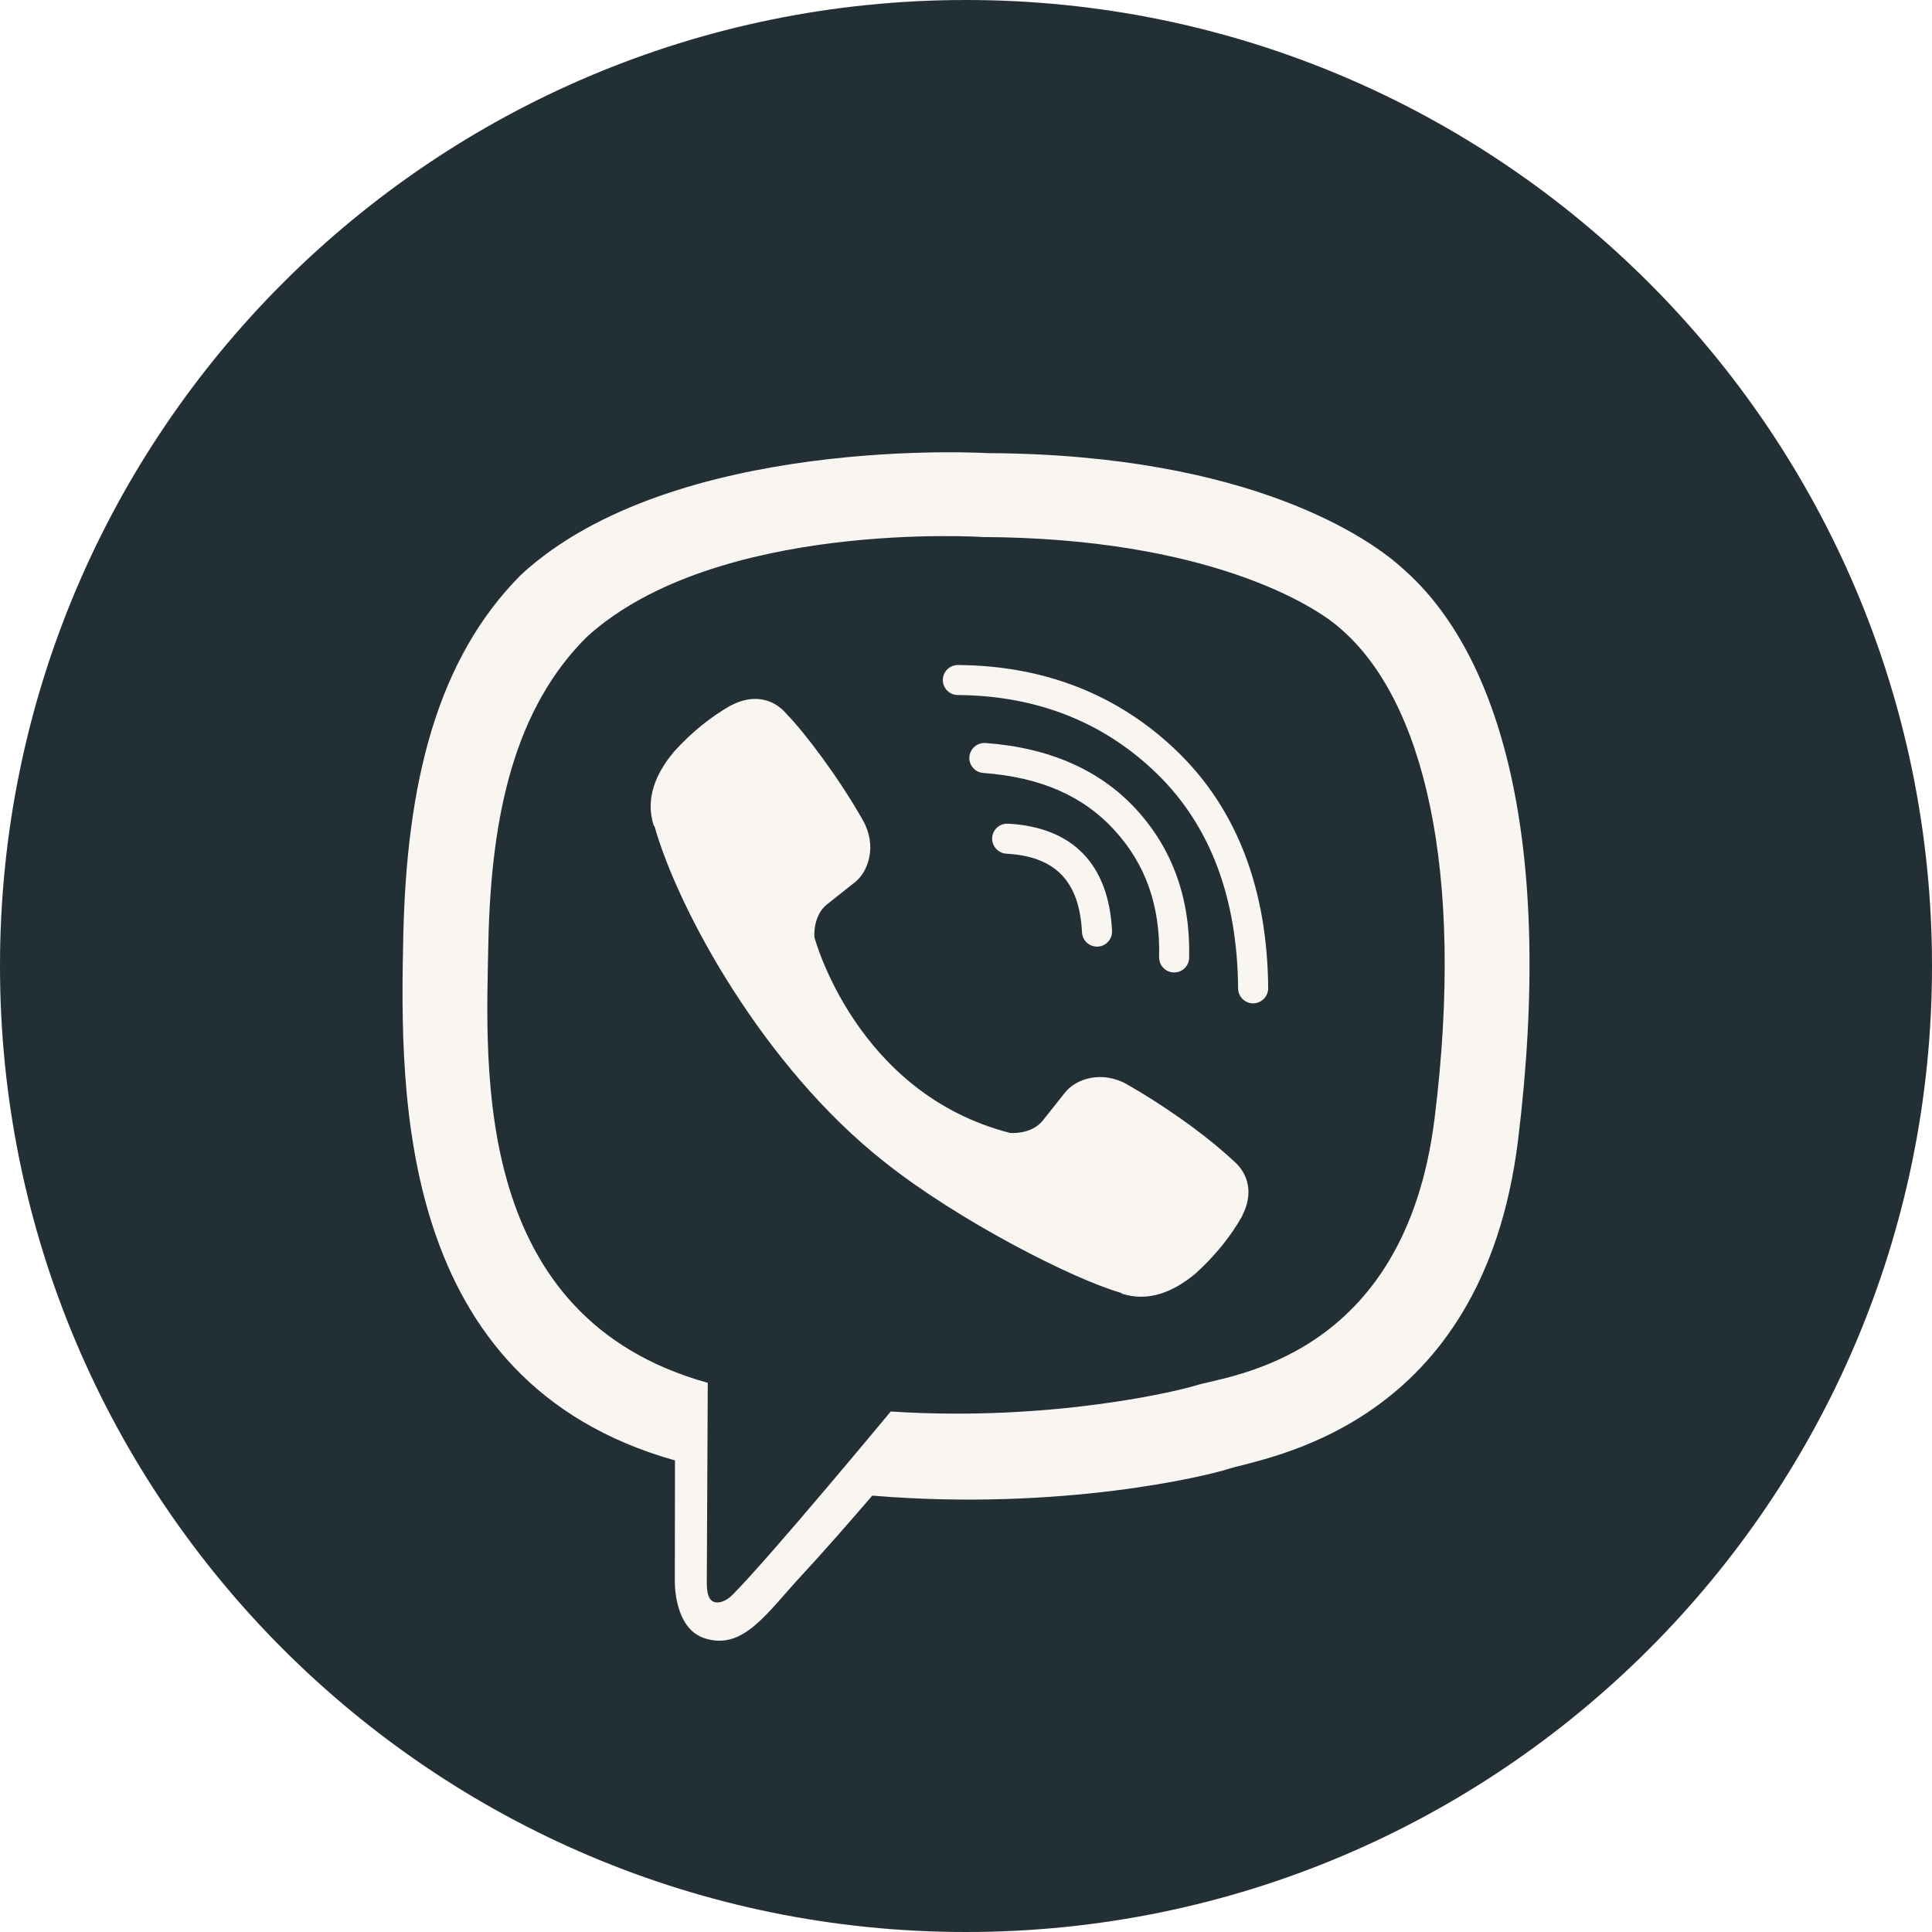
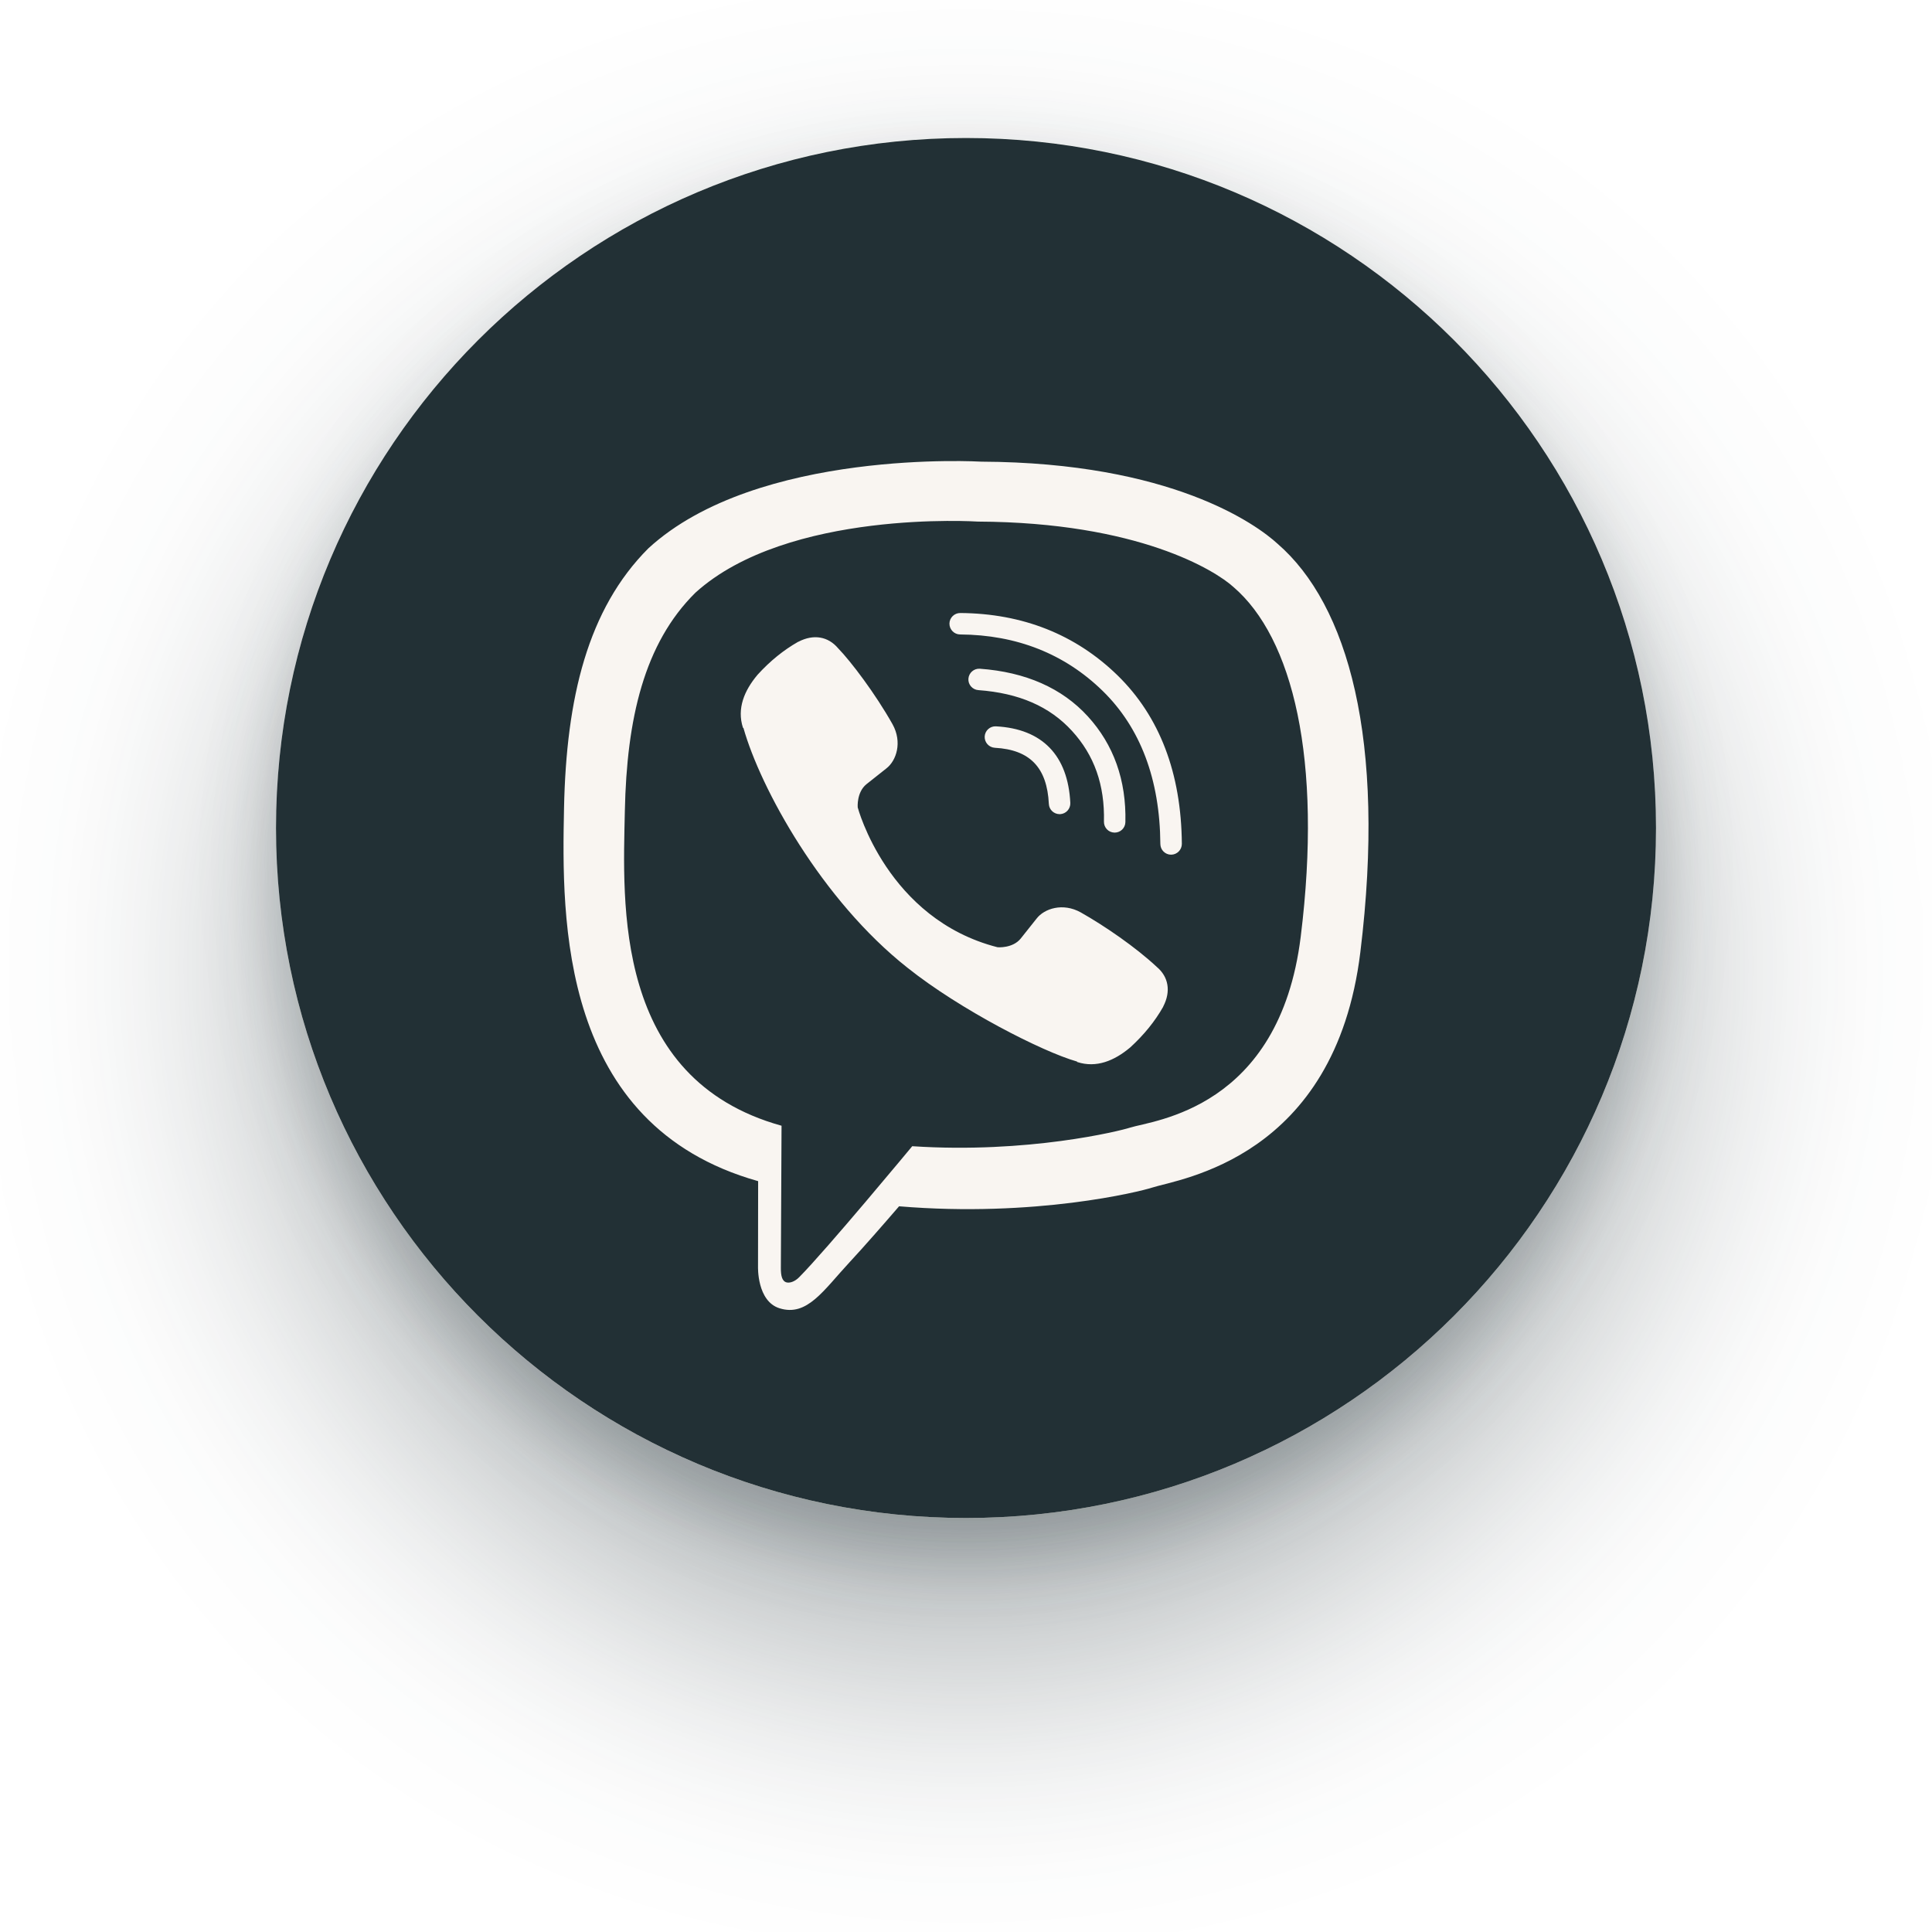
- <svg xmlns="http://www.w3.org/2000/svg" width="80" height="80" viewBox="0 0 80 80" fill="none">
-   <circle cx="40" cy="40" r="40" fill="#F9F5F1" />
-   <circle cx="40" cy="40" r="40" fill="#F9F5F1" />
-   <circle cx="40" cy="40" r="40" fill="#F9F5F1" />
-   <circle cx="40" cy="40" r="40" fill="#F9F5F1" />
-   <circle cx="40" cy="40" r="40" fill="#F9F5F1" />
-   <circle cx="40" cy="40" r="40" fill="#F9F5F1" />
-   <path fill-rule="evenodd" clip-rule="evenodd" d="M40 0C17.913 0 0 17.907 0 40C0 62.09 17.913 80 40 80C62.09 80 80 62.09 80 40C80 17.907 62.09 0 40 0ZM58.067 23.527C56.843 22.4 51.9 18.813 40.893 18.763C40.893 18.763 27.913 17.98 21.587 23.787C18.067 27.31 16.827 32.46 16.697 38.853C16.567 45.247 16.397 57.22 27.94 60.47L27.95 60.473L27.943 65.427C27.943 65.427 27.873 67.433 29.193 67.843C30.79 68.34 31.727 66.813 33.253 65.17C34.09 64.27 35.247 62.943 36.12 61.93C44.013 62.59 50.087 61.077 50.777 60.85C52.37 60.333 61.393 59.177 62.86 47.203C64.373 34.857 62.127 27.047 58.067 23.527ZM59.403 46.31C58.163 56.31 50.85 56.943 49.5 57.373C48.927 57.56 43.59 58.887 36.883 58.447C36.883 58.447 31.887 64.477 30.327 66.043C30.083 66.29 29.797 66.39 29.603 66.343C29.337 66.277 29.263 65.96 29.267 65.493L29.307 57.26C19.543 54.547 20.113 44.35 20.223 39.013C20.333 33.677 21.337 29.303 24.313 26.36C29.667 21.513 40.69 22.237 40.69 22.237C50.003 22.28 54.463 25.083 55.497 26.023C58.933 28.963 60.683 36 59.403 46.31ZM41.83 46.913C41.83 46.913 42.703 46.99 43.173 46.407L44.093 45.25C44.533 44.677 45.607 44.31 46.653 44.893C48.04 45.677 49.833 46.907 51.06 48.053C51.737 48.623 51.893 49.463 51.433 50.35L51.427 50.37C50.953 51.207 50.32 51.99 49.517 52.723L49.5 52.737C48.597 53.49 47.56 53.927 46.45 53.567L46.43 53.537C44.437 52.973 39.657 50.533 36.61 48.103C31.623 44.17 28.08 37.683 27.1 34.207L27.07 34.187C26.71 33.073 27.15 32.033 27.9 31.137L27.913 31.12C28.643 30.317 29.43 29.683 30.267 29.207L30.283 29.203C31.17 28.743 32.01 28.9 32.583 29.577C33.337 30.353 34.75 32.223 35.74 33.983C36.323 35.03 35.96 36.1 35.387 36.543L34.23 37.46C33.647 37.933 33.723 38.807 33.723 38.807C33.723 38.807 35.433 45.28 41.83 46.913ZM51.893 41.547C52.237 41.543 52.513 41.263 52.513 40.92C52.48 36.823 51.227 33.537 48.787 31.153C46.35 28.78 43.28 27.563 39.67 27.537H39.663C39.323 27.537 39.043 27.813 39.04 28.153C39.04 28.497 39.317 28.78 39.66 28.78C42.94 28.803 45.717 29.903 47.917 32.047C50.11 34.187 51.24 37.177 51.267 40.93C51.27 41.27 51.547 41.547 51.89 41.547H51.893ZM48.62 40.267H48.607C48.26 40.26 47.99 39.977 47.997 39.63C48.047 37.503 47.437 35.78 46.14 34.367C44.847 32.953 43.073 32.18 40.717 32.007C40.373 31.983 40.113 31.683 40.14 31.343C40.167 31 40.463 30.743 40.807 30.767C43.46 30.96 45.563 31.89 47.057 33.523C48.56 35.167 49.297 37.23 49.24 39.66C49.233 40 48.957 40.267 48.62 40.267ZM45.427 39.197C45.097 39.197 44.82 38.94 44.803 38.607C44.7 36.493 43.703 35.46 41.673 35.35C41.33 35.33 41.067 35.037 41.083 34.693C41.103 34.35 41.397 34.087 41.74 34.107C44.42 34.25 45.91 35.787 46.047 38.543C46.063 38.887 45.8 39.18 45.457 39.197H45.427Z" fill="#223035" />
+ <svg xmlns="http://www.w3.org/2000/svg" width="112" height="112" viewBox="0 0 112 112" fill="none">
+   <g filter="url(#filter0_dd)">
+     <circle cx="56" cy="48" r="40" fill="#F9F5F1" />
+     <path fill-rule="evenodd" clip-rule="evenodd" d="M56 8C33.913 8 16 25.907 16 48C16 70.09 33.913 88 56 88C78.09 88 96 70.09 96 48C96 25.907 78.09 8 56 8ZM74.067 31.527C72.843 30.4 67.9 26.813 56.893 26.763C56.893 26.763 43.913 25.98 37.587 31.787C34.067 35.31 32.827 40.46 32.697 46.853C32.567 53.247 32.397 65.22 43.94 68.47L43.95 68.473L43.943 73.427C43.943 73.427 43.873 75.433 45.193 75.843C46.79 76.34 47.727 74.813 49.253 73.17C50.09 72.27 51.247 70.943 52.12 69.93C60.013 70.59 66.087 69.077 66.777 68.85C68.37 68.333 77.393 67.177 78.86 55.203C80.373 42.857 78.127 35.047 74.067 31.527ZM75.403 54.31C74.163 64.31 66.85 64.943 65.5 65.373C64.927 65.56 59.59 66.887 52.883 66.447C52.883 66.447 47.887 72.477 46.327 74.043C46.083 74.29 45.797 74.39 45.603 74.343C45.337 74.277 45.263 73.96 45.267 73.493L45.307 65.26C35.543 62.547 36.113 52.35 36.223 47.013C36.333 41.677 37.337 37.303 40.313 34.36C45.667 29.513 56.69 30.237 56.69 30.237C66.003 30.28 70.463 33.083 71.497 34.023C74.933 36.963 76.683 44 75.403 54.31ZM57.83 54.913C57.83 54.913 58.703 54.99 59.173 54.407L60.093 53.25C60.533 52.677 61.607 52.31 62.653 52.893C64.04 53.677 65.833 54.907 67.06 56.053C67.737 56.623 67.893 57.463 67.433 58.35L67.427 58.37C66.953 59.207 66.32 59.99 65.517 60.723L65.5 60.737C64.597 61.49 63.56 61.927 62.45 61.567L62.43 61.537C60.437 60.973 55.657 58.533 52.61 56.103C47.623 52.17 44.08 45.683 43.1 42.207L43.07 42.187C42.71 41.073 43.15 40.033 43.9 39.137L43.913 39.12C44.643 38.317 45.43 37.683 46.267 37.207L46.283 37.203C47.17 36.743 48.01 36.9 48.583 37.577C49.337 38.353 50.75 40.223 51.74 41.983C52.323 43.03 51.96 44.1 51.387 44.543L50.23 45.46C49.647 45.933 49.723 46.807 49.723 46.807C49.723 46.807 51.433 53.28 57.83 54.913ZM67.893 49.547C68.237 49.543 68.513 49.263 68.513 48.92C68.48 44.823 67.227 41.537 64.787 39.153C62.35 36.78 59.28 35.563 55.67 35.537H55.663C55.323 35.537 55.043 35.813 55.04 36.153C55.04 36.497 55.317 36.78 55.66 36.78C58.94 36.803 61.717 37.903 63.917 40.047C66.11 42.187 67.24 45.177 67.267 48.93C67.27 49.27 67.547 49.547 67.89 49.547H67.893ZM64.62 48.267H64.607C64.26 48.26 63.99 47.977 63.997 47.63C64.047 45.503 63.437 43.78 62.14 42.367C60.847 40.953 59.073 40.18 56.717 40.007C56.373 39.983 56.113 39.683 56.14 39.343C56.167 39 56.463 38.743 56.807 38.767C59.46 38.96 61.563 39.89 63.057 41.523C64.56 43.167 65.297 45.23 65.24 47.66C65.233 48 64.957 48.267 64.62 48.267ZM61.427 47.197C61.097 47.197 60.82 46.94 60.803 46.607C60.7 44.493 59.703 43.46 57.673 43.35C57.33 43.33 57.067 43.037 57.083 42.693C57.103 42.35 57.397 42.087 57.74 42.107C60.42 42.25 61.91 43.787 62.047 46.543C62.063 46.887 61.8 47.18 61.457 47.197H61.427Z" fill="#223035" />
+   </g>
+   <defs>
+     <filter id="filter0_dd" x="0" y="0" width="112" height="112" filterUnits="userSpaceOnUse" color-interpolation-filters="sRGB">
+       <feFlood flood-opacity="0" result="BackgroundImageFix" />
+       <feColorMatrix in="SourceAlpha" type="matrix" values="0 0 0 0 0 0 0 0 0 0 0 0 0 0 0 0 0 0 127 0" />
+       <feOffset dy="8" />
+       <feGaussianBlur stdDeviation="8" />
+       <feColorMatrix type="matrix" values="0 0 0 0 0.133 0 0 0 0 0.188 0 0 0 0 0.208 0 0 0 0.4 0" />
+       <feBlend mode="normal" in2="BackgroundImageFix" result="effect1_dropShadow" />
+       <feColorMatrix in="SourceAlpha" type="matrix" values="0 0 0 0 0 0 0 0 0 0 0 0 0 0 0 0 0 0 127 0" />
+       <feOffset dy="2" />
+       <feGaussianBlur stdDeviation="2" />
+       <feColorMatrix type="matrix" values="0 0 0 0 0.133 0 0 0 0 0.188 0 0 0 0 0.208 0 0 0 0.25 0" />
+       <feBlend mode="normal" in2="effect1_dropShadow" result="effect2_dropShadow" />
+       <feBlend mode="normal" in="SourceGraphic" in2="effect2_dropShadow" result="shape" />
+     </filter>
+   </defs>
</svg>
